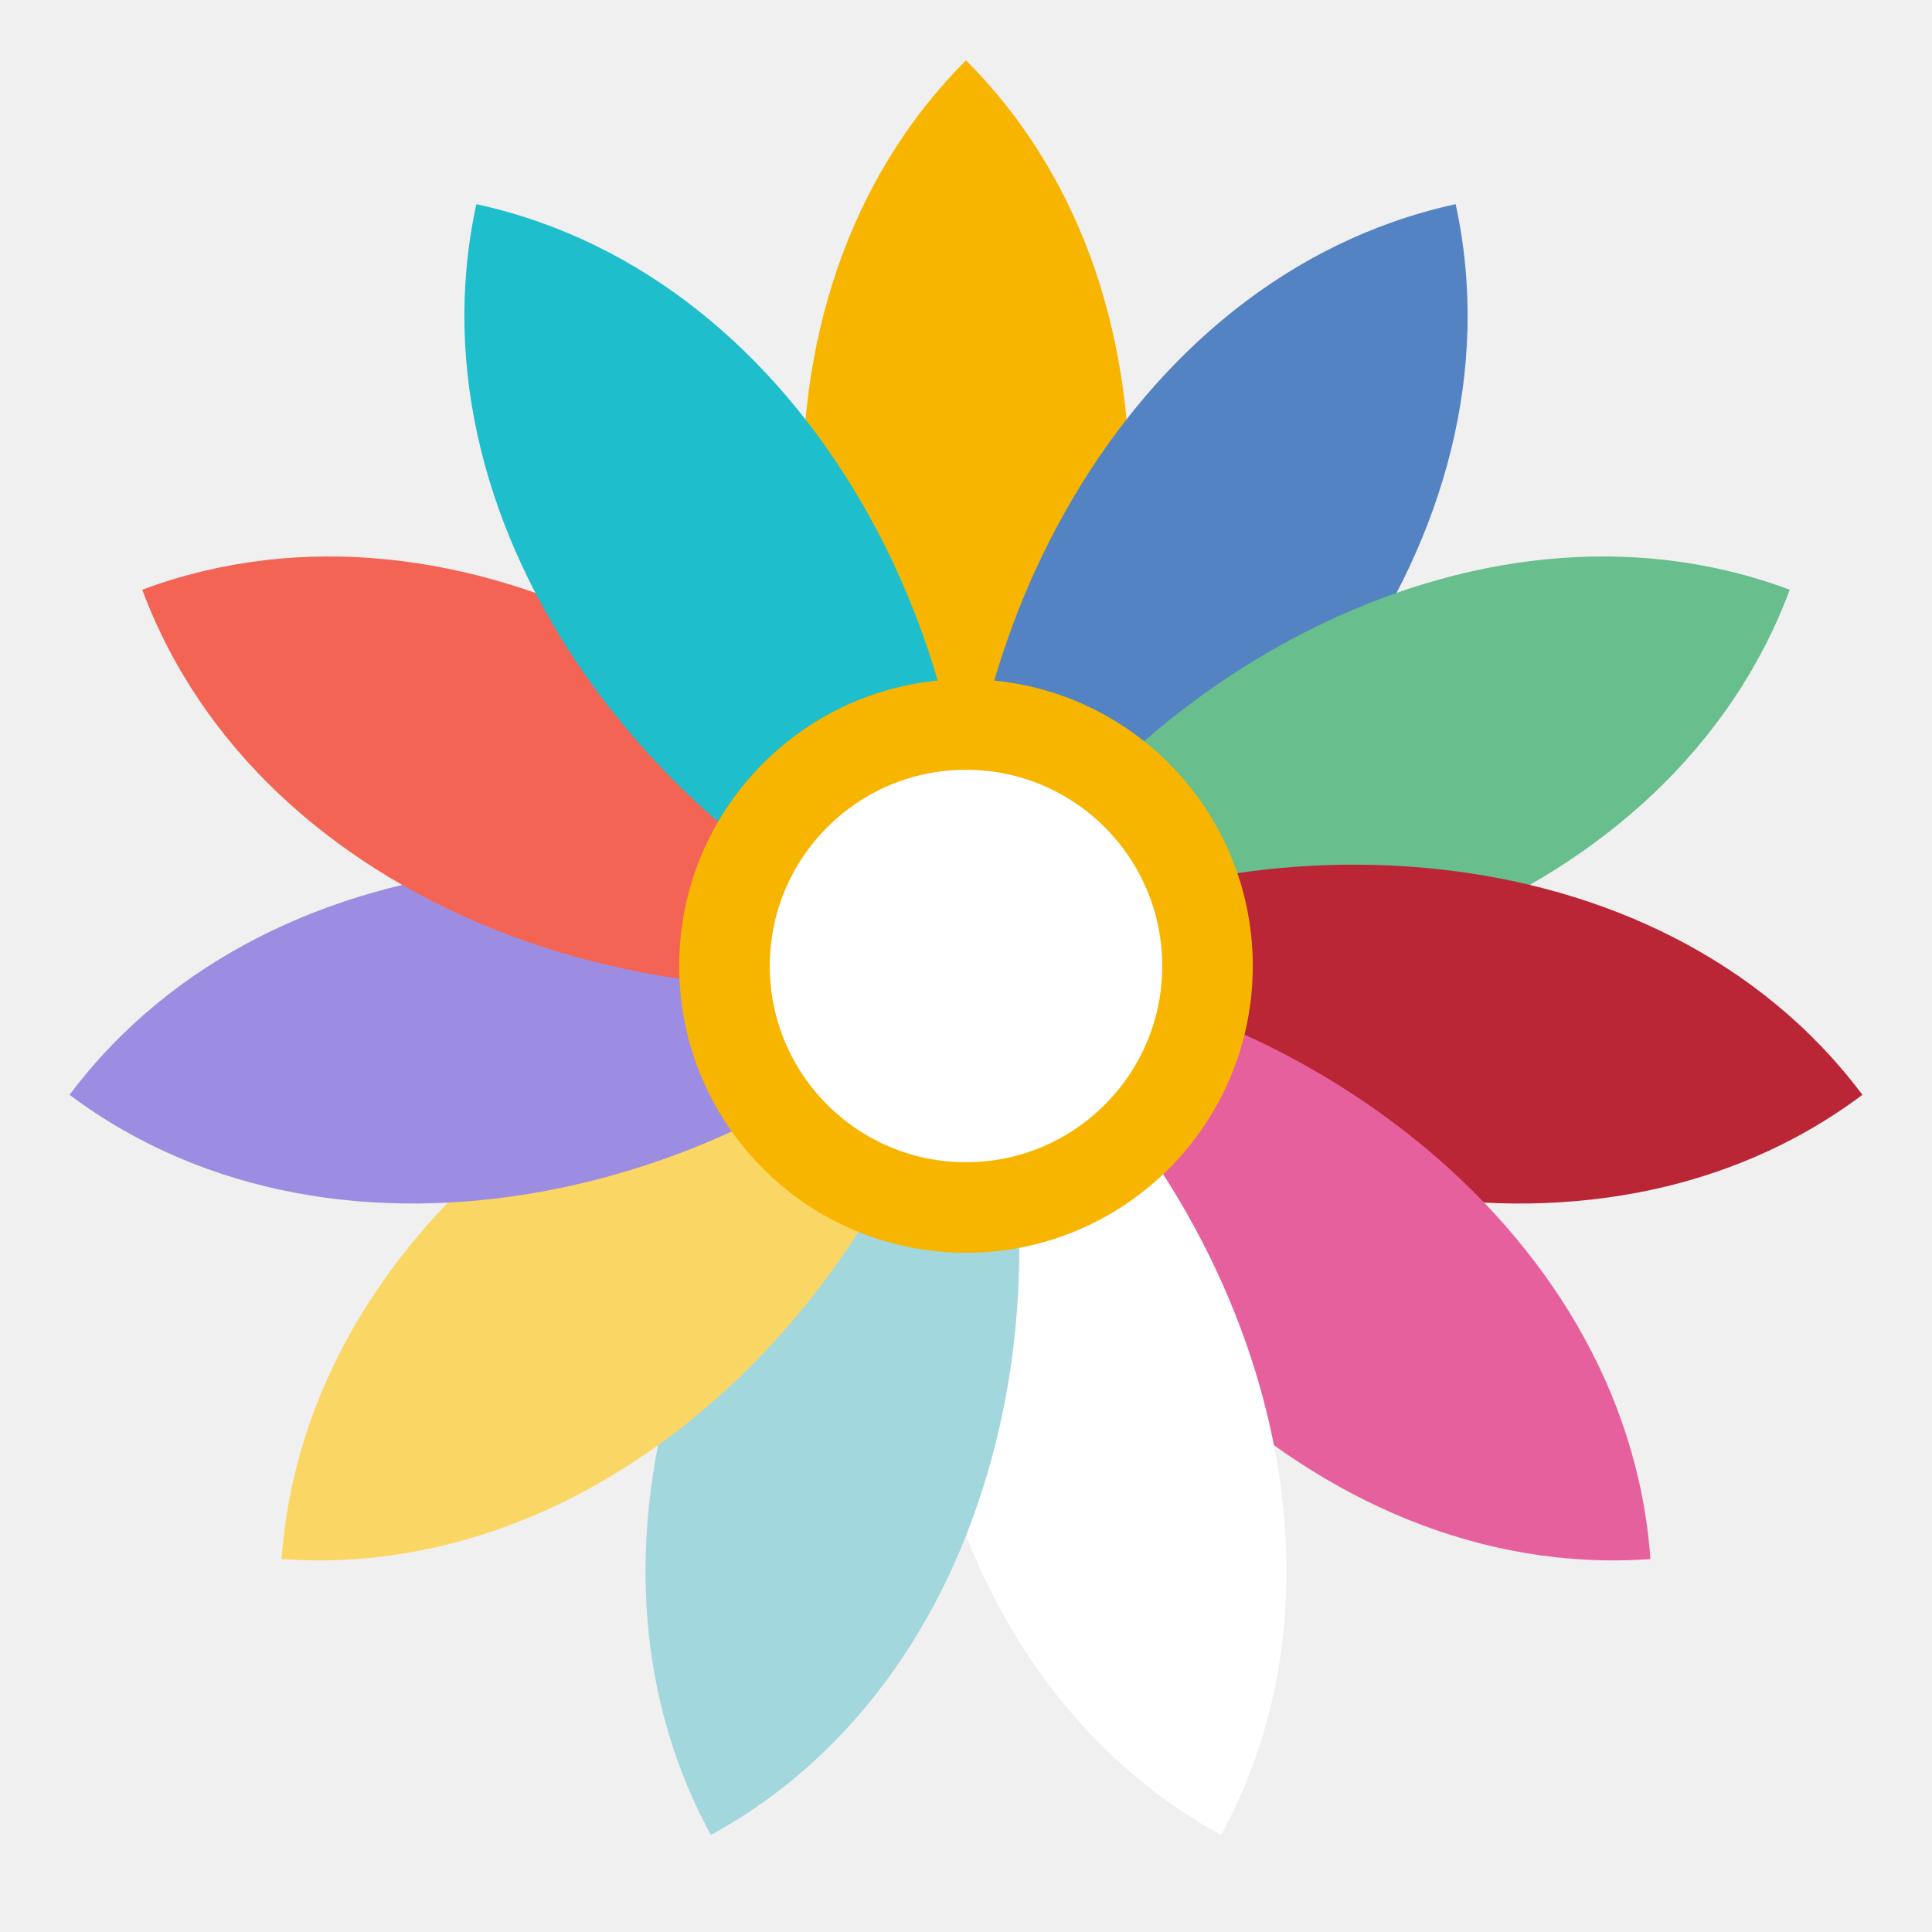
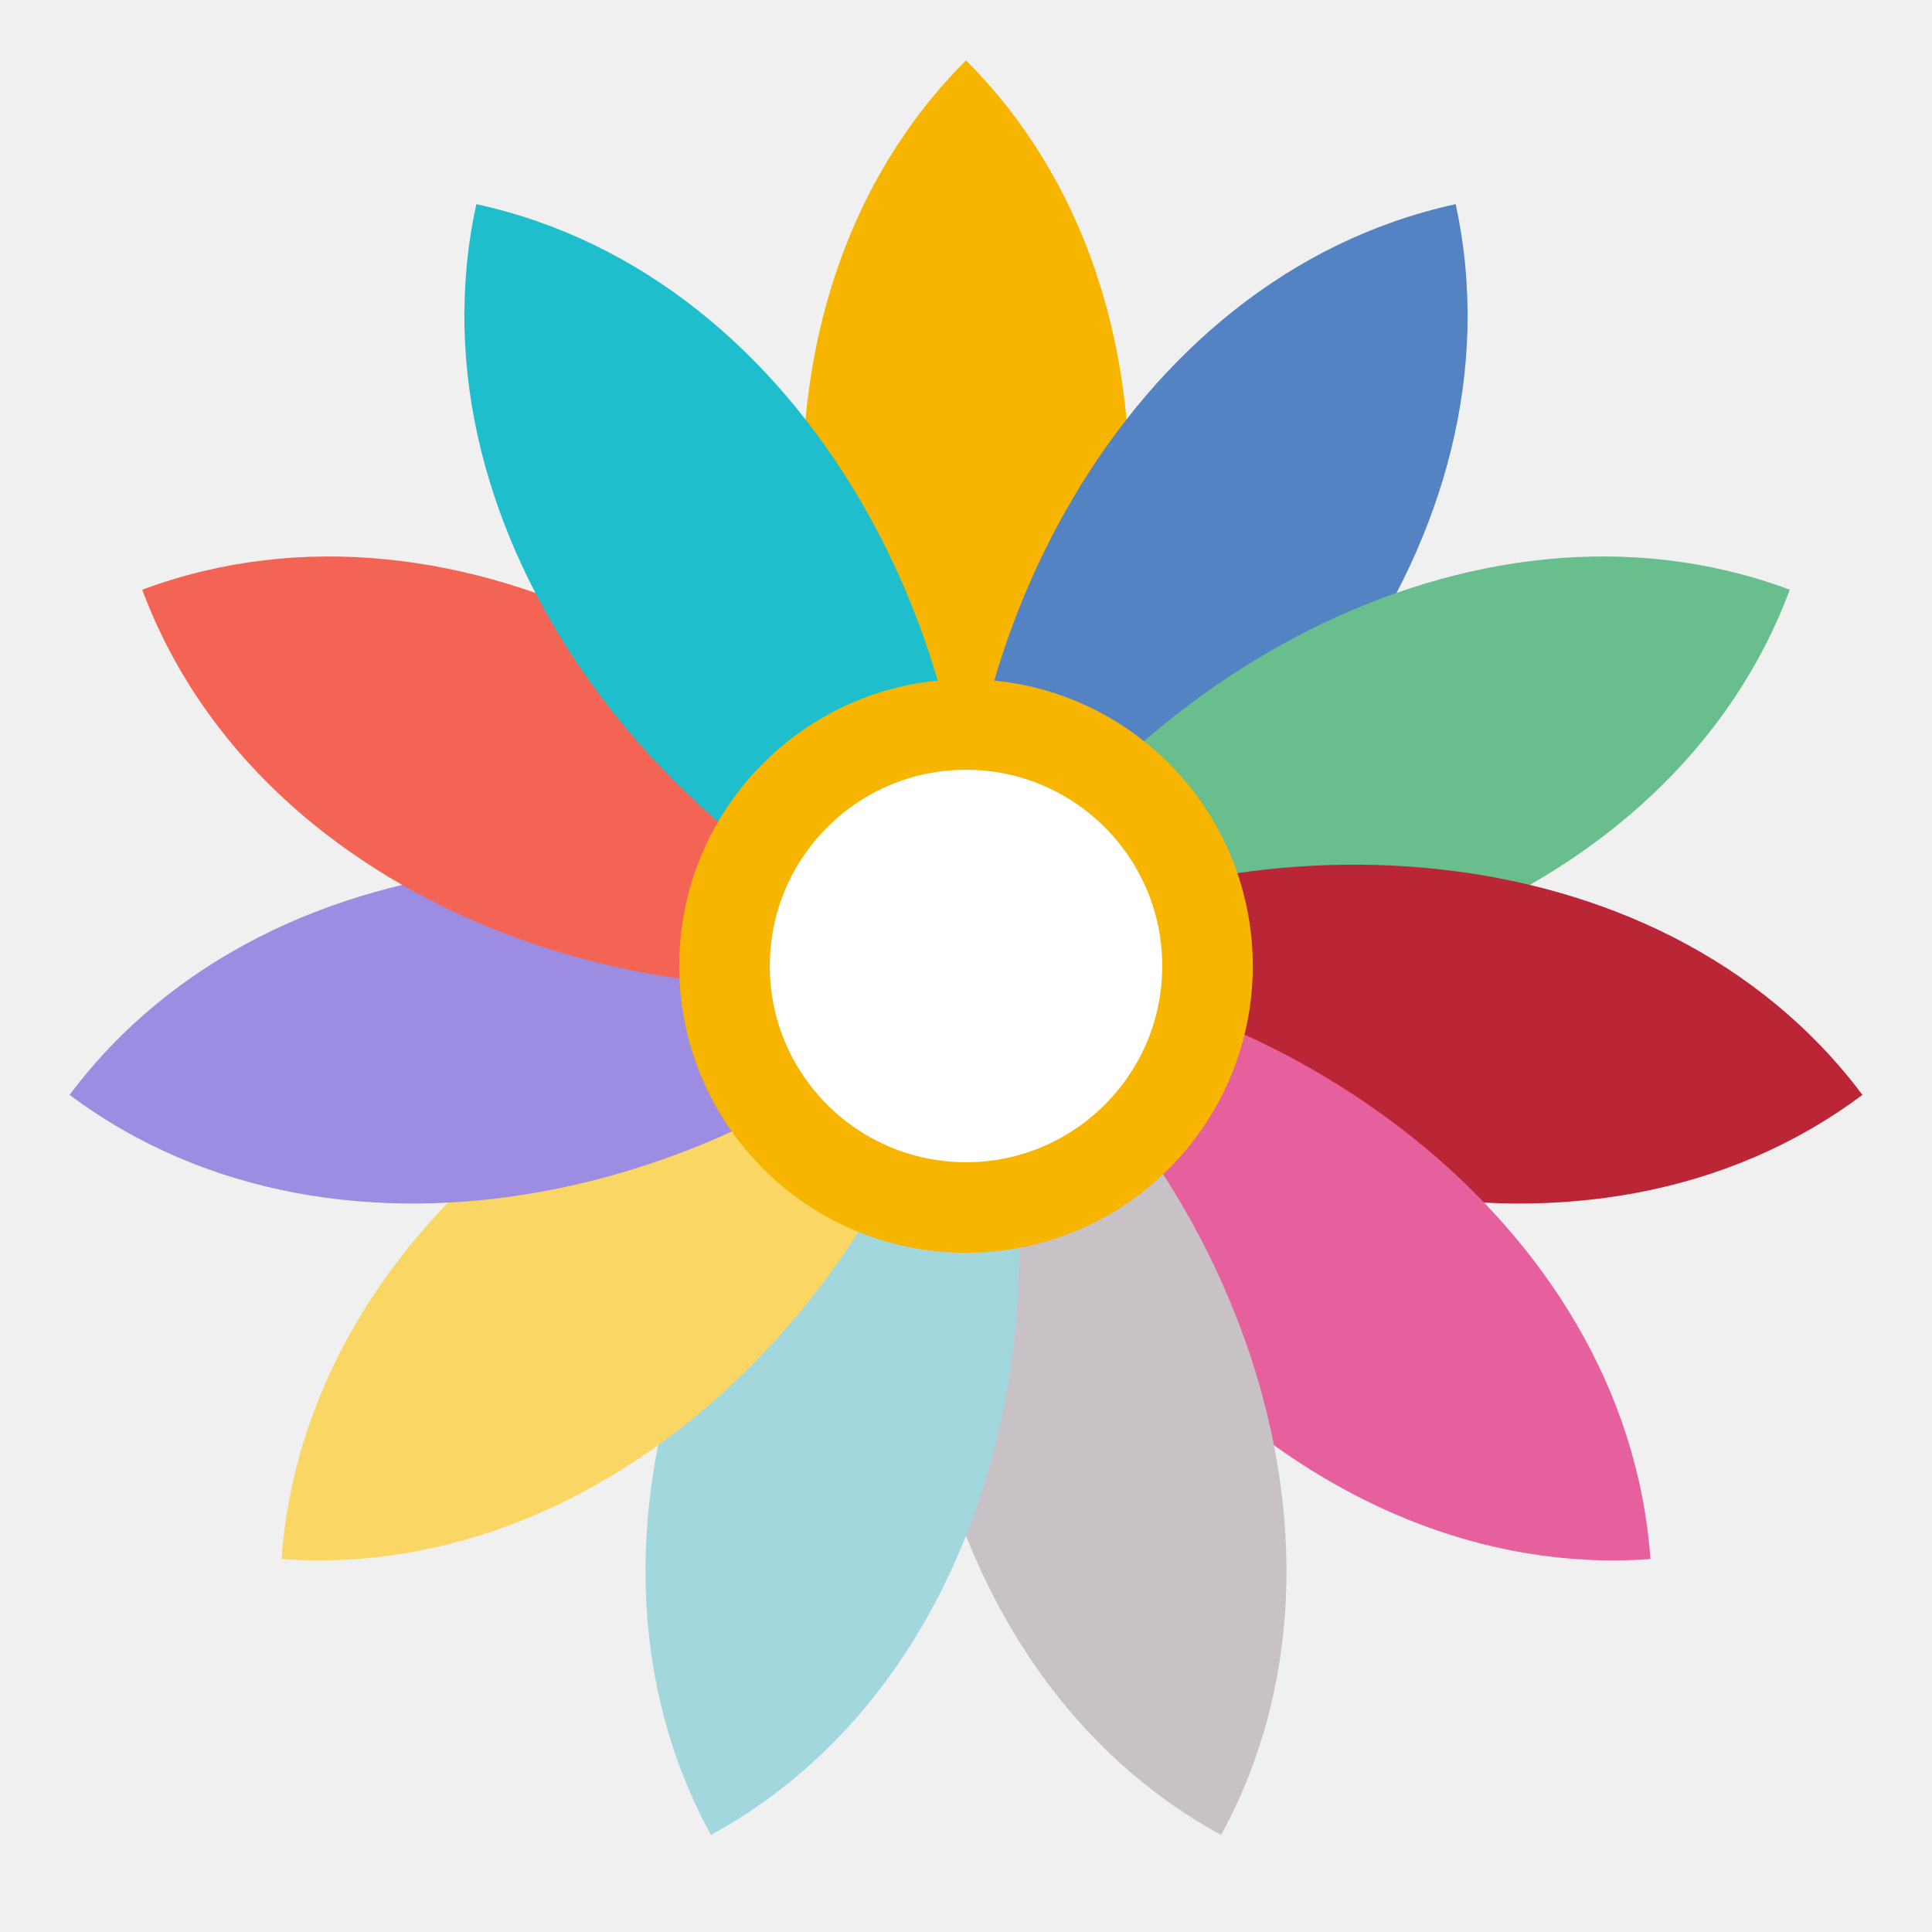
<svg xmlns="http://www.w3.org/2000/svg" viewBox="0 0 32 32" width="32" height="32">
  <g transform="translate(16, 16)">
    <path d="M0 0 C3.2 -4, 4 -11, 0 -15 C-4 -11, -3.2 -4, 0 0 Z" fill="#f8b500" />
    <path d="M0 0 C3.2 -4, 4 -11, 0 -15 C-4 -11, -3.2 -4, 0 0 Z" fill="#5383c3" transform="rotate(32.73)" />
    <path d="M0 0 C3.2 -4, 4 -11, 0 -15 C-4 -11, -3.2 -4, 0 0 Z" fill="#68be8d" transform="rotate(65.45)" />
    <path d="M0 0 C3.2 -4, 4 -11, 0 -15 C-4 -11, -3.2 -4, 0 0 Z" fill="#ba2636" transform="rotate(98.18)" />
    <path d="M0 0 C3.2 -4, 4 -11, 0 -15 C-4 -11, -3.2 -4, 0 0 Z" fill="#e7609e" transform="rotate(130.91)" />
-     <path d="M0 0 C3.2 -4, 4 -11, 0 -15 C-4 -11, -3.2 -4, 0 0 Z" fill="#ffffff" transform="rotate(163.64)" />
+     <path d="M0 0 C3.2 -4, 4 -11, 0 -15 C-4 -11, -3.2 -4, 0 0 Z" fill="#c8c2c6" transform="rotate(163.64)" />
    <path d="M0 0 C3.2 -4, 4 -11, 0 -15 C-4 -11, -3.2 -4, 0 0 Z" fill="#a2d7dd" transform="rotate(196.36)" />
    <path d="M0 0 C3.2 -4, 4 -11, 0 -15 C-4 -11, -3.2 -4, 0 0 Z" fill="#fad764" transform="rotate(229.09)" />
    <path d="M0 0 C3.2 -4, 4 -11, 0 -15 C-4 -11, -3.2 -4, 0 0 Z" fill="#9d8de2" transform="rotate(261.82)" />
    <path d="M0 0 C3.2 -4, 4 -11, 0 -15 C-4 -11, -3.2 -4, 0 0 Z" fill="#f46455" transform="rotate(294.55)" />
    <path d="M0 0 C3.2 -4, 4 -11, 0 -15 C-4 -11, -3.2 -4, 0 0 Z" fill="#1ebecd" transform="rotate(327.27)" />
    <circle cx="0" cy="0" r="4" fill="#ffffff" stroke="#f8b500" stroke-width="1.5" />
  </g>
</svg>
